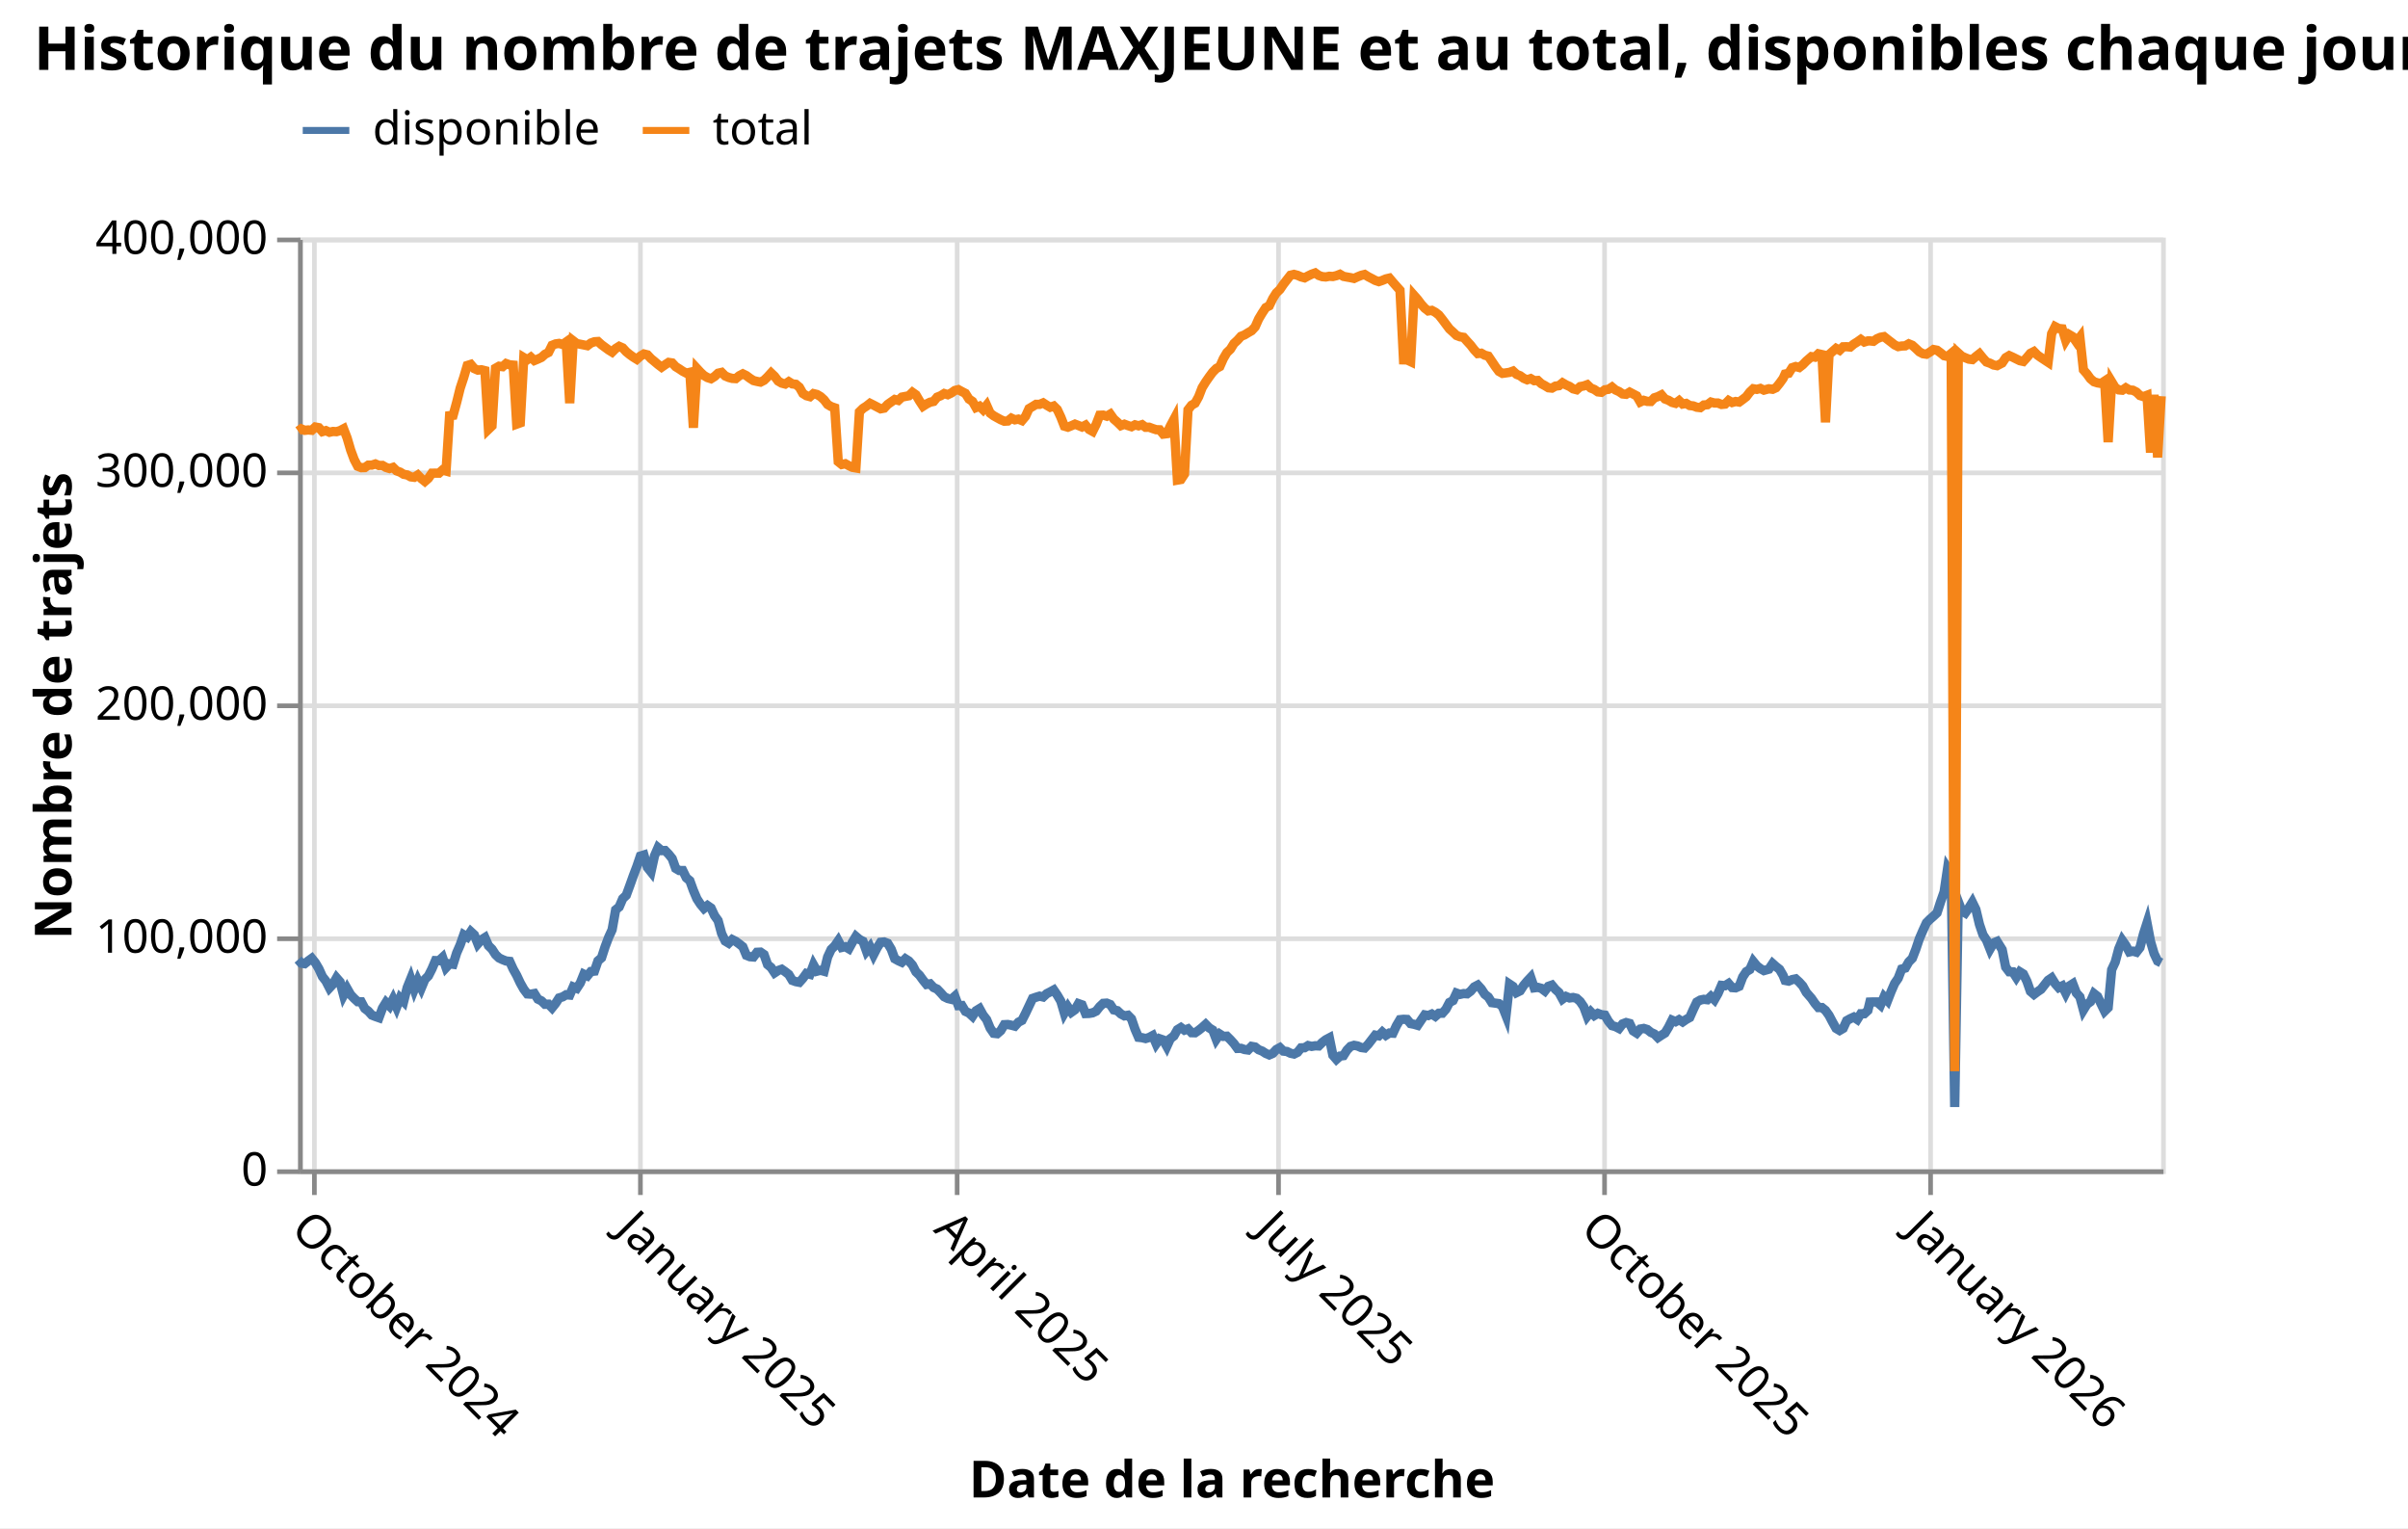
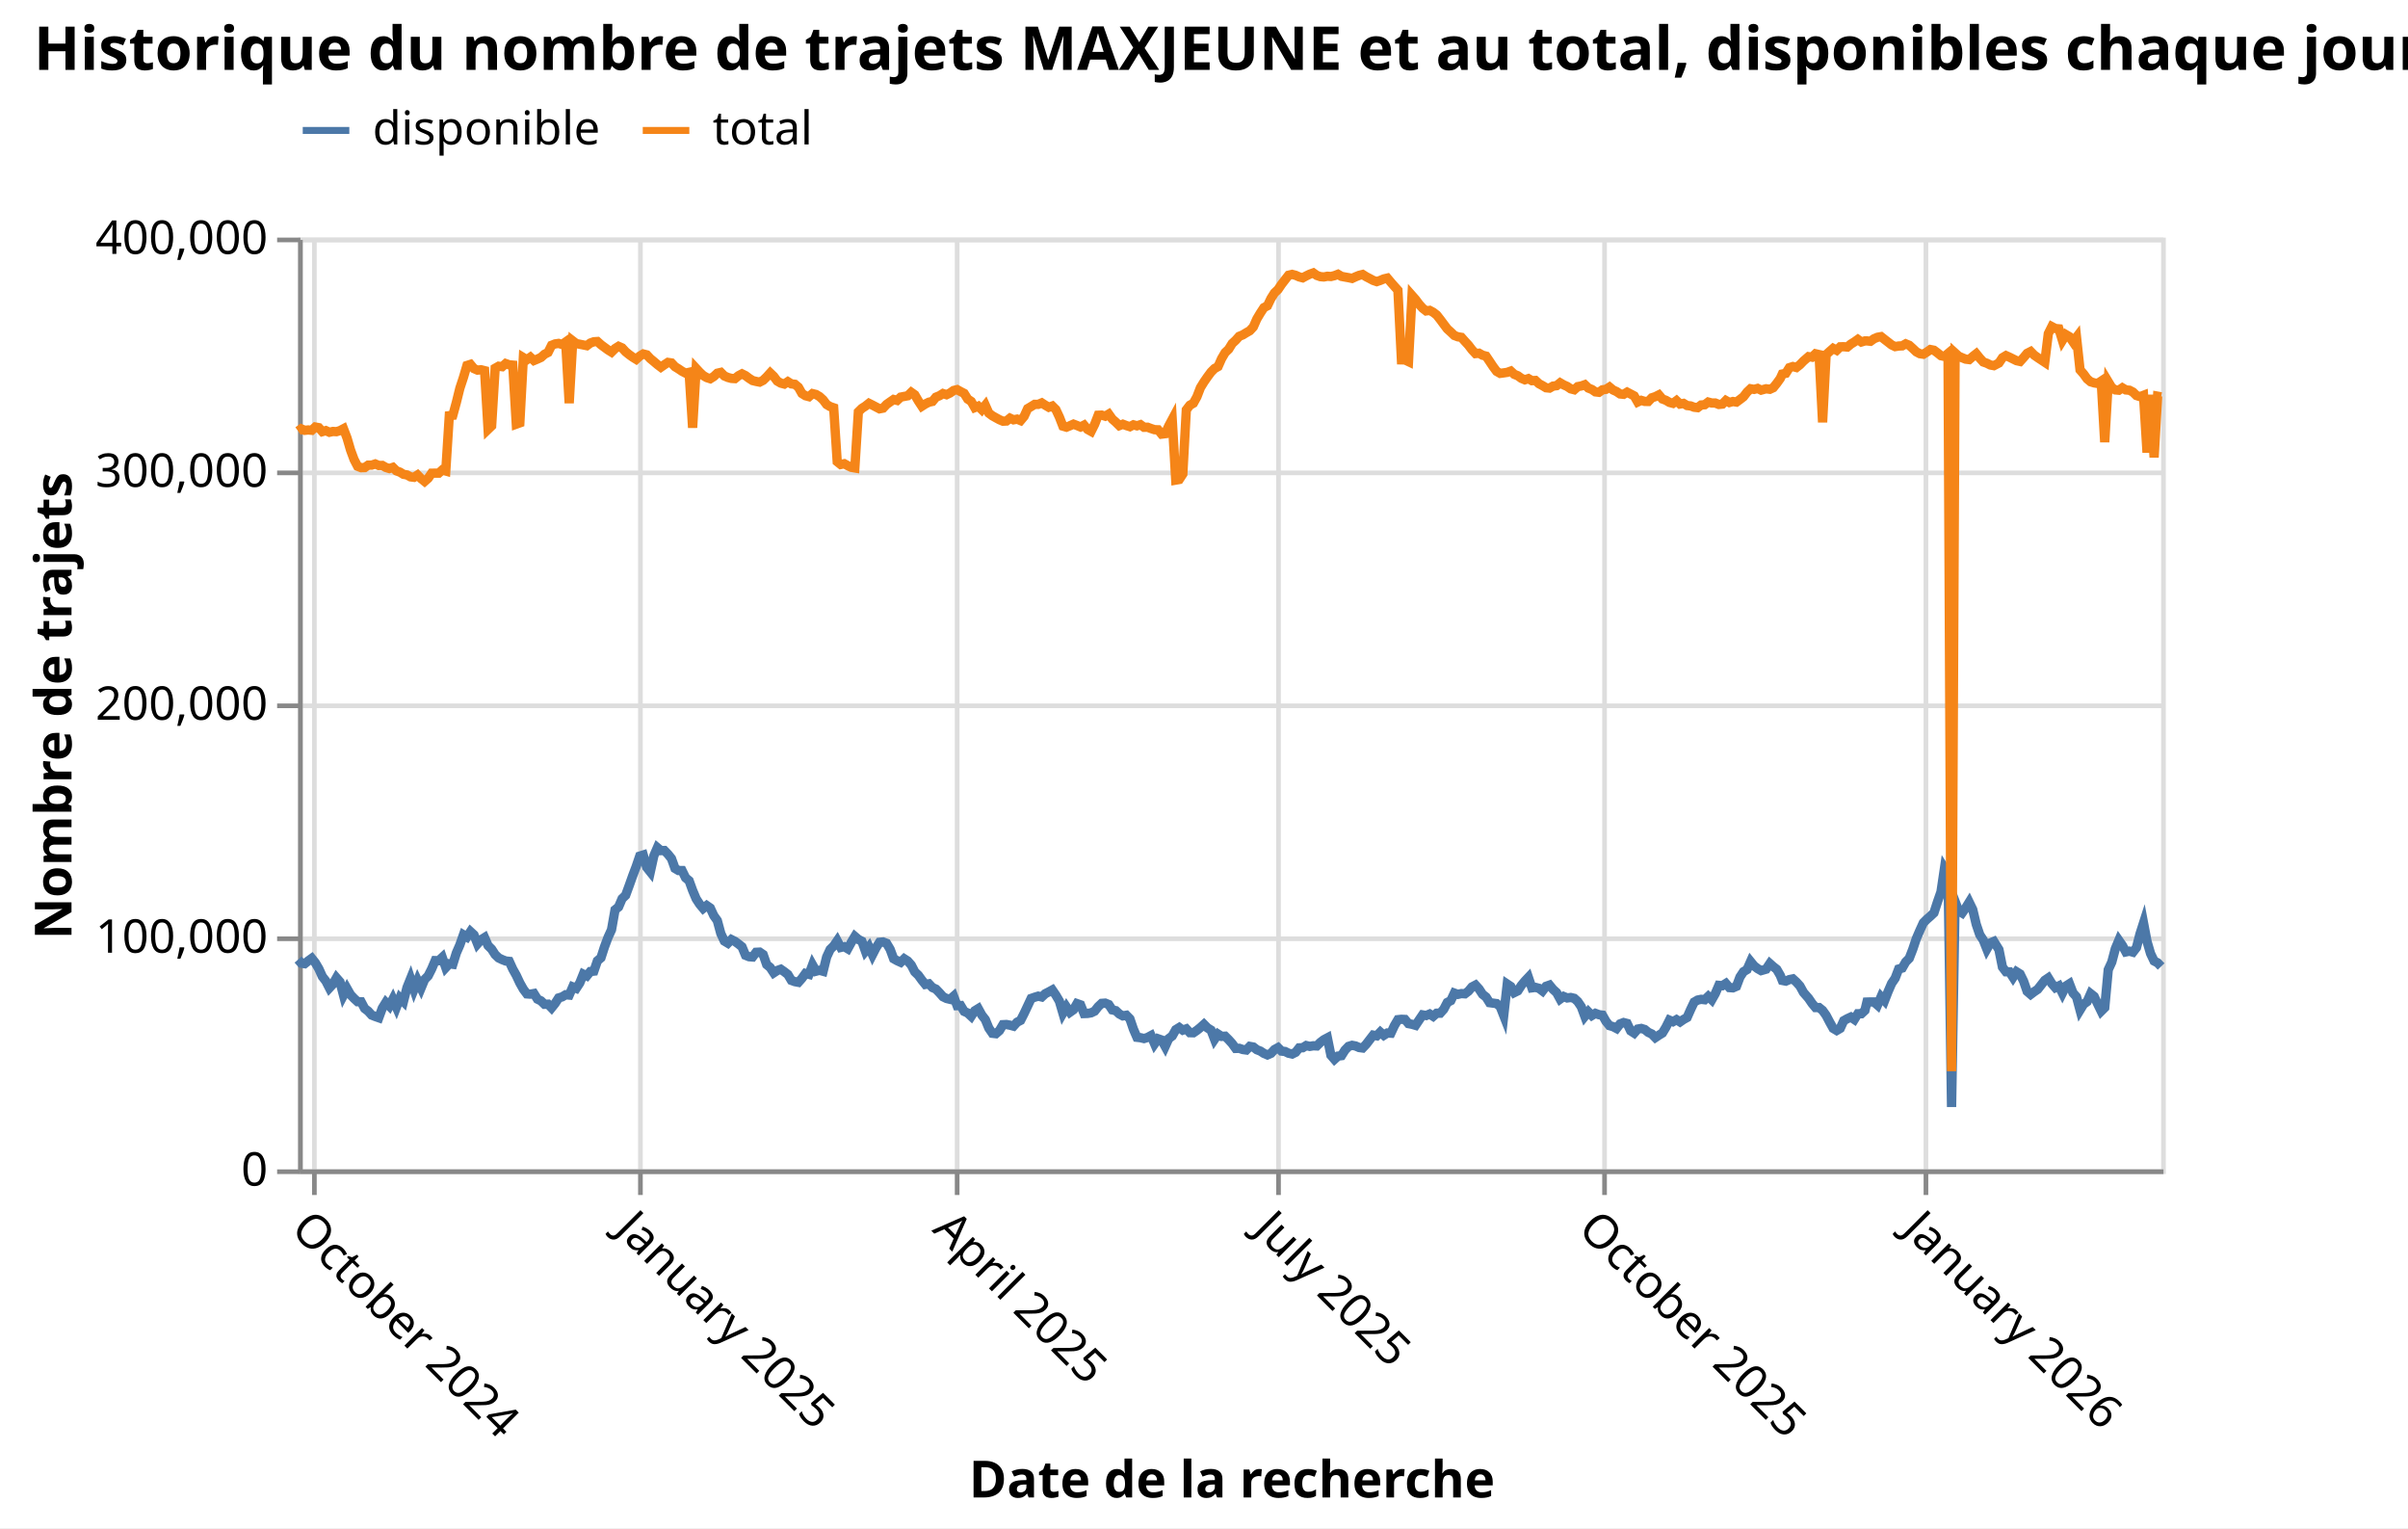
<svg xmlns="http://www.w3.org/2000/svg" version="1.1" class="marks" width="517" height="328" viewBox="0 0 517 328">
  <rect width="517" height="328" fill="white" />
  <g fill="none" stroke-miterlimit="10" transform="translate(64,51)">
    <g class="mark-group role-frame root" role="graphics-object" aria-roledescription="group mark container">
      <g transform="translate(0,0)">
        <path class="background" aria-hidden="true" d="M0.5,0.5h400v200h-400Z" stroke="#ddd" />
        <g>
          <g class="mark-group role-axis" aria-hidden="true">
            <g transform="translate(0.5,200.5)">
              <path class="background" aria-hidden="true" d="M0,0h0v0h0Z" pointer-events="none" />
              <g>
                <g class="mark-rule role-axis-grid" pointer-events="none">
                  <line transform="translate(3,-200)" x2="0" y2="200" stroke="#ddd" stroke-width="1" opacity="1" />
                  <line transform="translate(73,-200)" x2="0" y2="200" stroke="#ddd" stroke-width="1" opacity="1" />
                  <line transform="translate(141,-200)" x2="0" y2="200" stroke="#ddd" stroke-width="1" opacity="1" />
                  <line transform="translate(210,-200)" x2="0" y2="200" stroke="#ddd" stroke-width="1" opacity="1" />
                  <line transform="translate(280,-200)" x2="0" y2="200" stroke="#ddd" stroke-width="1" opacity="1" />
-                   <line transform="translate(350,-200)" x2="0" y2="200" stroke="#ddd" stroke-width="1" opacity="1" />
+                   <line transform="translate(349,-200)" x2="0" y2="200" stroke="#ddd" stroke-width="1" opacity="1" />
                </g>
              </g>
              <path class="foreground" aria-hidden="true" d="" pointer-events="none" display="none" />
            </g>
          </g>
          <g class="mark-group role-axis" aria-hidden="true">
            <g transform="translate(0.5,0.5)">
              <path class="background" aria-hidden="true" d="M0,0h0v0h0Z" pointer-events="none" />
              <g>
                <g class="mark-rule role-axis-grid" pointer-events="none">
                  <line transform="translate(0,200)" x2="400" y2="0" stroke="#ddd" stroke-width="1" opacity="1" />
                  <line transform="translate(0,150)" x2="400" y2="0" stroke="#ddd" stroke-width="1" opacity="1" />
                  <line transform="translate(0,100)" x2="400" y2="0" stroke="#ddd" stroke-width="1" opacity="1" />
                  <line transform="translate(0,50)" x2="400" y2="0" stroke="#ddd" stroke-width="1" opacity="1" />
                  <line transform="translate(0,0)" x2="400" y2="0" stroke="#ddd" stroke-width="1" opacity="1" />
                </g>
              </g>
              <path class="foreground" aria-hidden="true" d="" pointer-events="none" display="none" />
            </g>
          </g>
          <g class="mark-group role-axis" role="graphics-symbol" aria-roledescription="axis" aria-label="X-axis titled 'Date de la recherche' for a time scale with values from September 2024 to March 2026">
            <g transform="translate(0.5,200.5)">
              <path class="background" aria-hidden="true" d="M0,0h0v0h0Z" pointer-events="none" />
              <g>
                <g class="mark-rule role-axis-tick" pointer-events="none">
                  <line transform="translate(3,0)" x2="0" y2="5" stroke="#888" stroke-width="1" opacity="1" />
                  <line transform="translate(73,0)" x2="0" y2="5" stroke="#888" stroke-width="1" opacity="1" />
                  <line transform="translate(141,0)" x2="0" y2="5" stroke="#888" stroke-width="1" opacity="1" />
                  <line transform="translate(210,0)" x2="0" y2="5" stroke="#888" stroke-width="1" opacity="1" />
                  <line transform="translate(280,0)" x2="0" y2="5" stroke="#888" stroke-width="1" opacity="1" />
-                   <line transform="translate(350,0)" x2="0" y2="5" stroke="#888" stroke-width="1" opacity="1" />
+                   <line transform="translate(349,0)" x2="0" y2="5" stroke="#888" stroke-width="1" opacity="1" />
                </g>
                <g class="mark-text role-axis-label" pointer-events="none">
-                   <text text-anchor="start" transform="translate(3.313285,7) rotate(45) translate(0,8)" font-family="sans-serif" font-size="10px" fill="#000" opacity="1">October 2024</text>
-                   <text text-anchor="start" transform="translate(73.10159,7) rotate(45) translate(0,8)" font-family="sans-serif" font-size="10px" fill="#000" opacity="1">January 2025</text>
-                   <text text-anchor="start" transform="translate(141.3728,7) rotate(45) translate(0,8)" font-family="sans-serif" font-size="10px" fill="#000" opacity="1">April 2025</text>
-                   <text text-anchor="start" transform="translate(210.4025,7) rotate(45) translate(0,8)" font-family="sans-serif" font-size="10px" fill="#000" opacity="1">July 2025</text>
-                   <text text-anchor="start" transform="translate(280.1908,7) rotate(45) translate(0,8)" font-family="sans-serif" font-size="10px" fill="#000" opacity="1">October 2025</text>
-                   <text text-anchor="start" transform="translate(349.9791,7) rotate(45) translate(0,8)" font-family="sans-serif" font-size="10px" fill="#000" opacity="1">January 2026</text>
+                   <text text-anchor="start" transform="translate(3.307013,7) rotate(45) translate(0,8)" font-family="sans-serif" font-size="10px" fill="#000" opacity="1">October 2024</text>
+                   <text text-anchor="start" transform="translate(72.96321,7) rotate(45) translate(0,8)" font-family="sans-serif" font-size="10px" fill="#000" opacity="1">January 2025</text>
+                   <text text-anchor="start" transform="translate(141.1051,7) rotate(45) translate(0,8)" font-family="sans-serif" font-size="10px" fill="#000" opacity="1">April 2025</text>
+                   <text text-anchor="start" transform="translate(210.0042,7) rotate(45) translate(0,8)" font-family="sans-serif" font-size="10px" fill="#000" opacity="1">July 2025</text>
+                   <text text-anchor="start" transform="translate(279.6604,7) rotate(45) translate(0,8)" font-family="sans-serif" font-size="10px" fill="#000" opacity="1">October 2025</text>
+                   <text text-anchor="start" transform="translate(349.3166,7) rotate(45) translate(0,8)" font-family="sans-serif" font-size="10px" fill="#000" opacity="1">January 2026</text>
                </g>
                <g class="mark-rule role-axis-domain" pointer-events="none">
                  <line transform="translate(0,0)" x2="400" y2="0" stroke="#888" stroke-width="1" opacity="1" />
                </g>
                <g class="mark-text role-axis-title" pointer-events="none">
                  <text text-anchor="middle" transform="translate(200,69.92215)" font-family="sans-serif" font-size="11px" font-weight="bold" fill="#000" opacity="1">Date de la recherche</text>
                </g>
              </g>
              <path class="foreground" aria-hidden="true" d="" pointer-events="none" display="none" />
            </g>
          </g>
          <g class="mark-group role-axis" role="graphics-symbol" aria-roledescription="axis" aria-label="Y-axis titled 'Nombre de trajets' for a linear scale with values from 0 to 400,000">
            <g transform="translate(0.5,0.5)">
              <path class="background" aria-hidden="true" d="M0,0h0v0h0Z" pointer-events="none" />
              <g>
                <g class="mark-rule role-axis-tick" pointer-events="none">
                  <line transform="translate(0,200)" x2="-5" y2="0" stroke="#888" stroke-width="1" opacity="1" />
                  <line transform="translate(0,150)" x2="-5" y2="0" stroke="#888" stroke-width="1" opacity="1" />
                  <line transform="translate(0,100)" x2="-5" y2="0" stroke="#888" stroke-width="1" opacity="1" />
                  <line transform="translate(0,50)" x2="-5" y2="0" stroke="#888" stroke-width="1" opacity="1" />
                  <line transform="translate(0,0)" x2="-5" y2="0" stroke="#888" stroke-width="1" opacity="1" />
                </g>
                <g class="mark-text role-axis-label" pointer-events="none">
                  <text text-anchor="end" transform="translate(-7,203)" font-family="sans-serif" font-size="10px" fill="#000" opacity="1">0</text>
                  <text text-anchor="end" transform="translate(-7,153)" font-family="sans-serif" font-size="10px" fill="#000" opacity="1">100,000</text>
                  <text text-anchor="end" transform="translate(-7,103)" font-family="sans-serif" font-size="10px" fill="#000" opacity="1">200,000</text>
                  <text text-anchor="end" transform="translate(-7,53)" font-family="sans-serif" font-size="10px" fill="#000" opacity="1">300,000</text>
                  <text text-anchor="end" transform="translate(-7,3)" font-family="sans-serif" font-size="10px" fill="#000" opacity="1">400,000</text>
                </g>
                <g class="mark-rule role-axis-domain" pointer-events="none">
                  <line transform="translate(0,200)" x2="0" y2="-200" stroke="#888" stroke-width="1" opacity="1" />
                </g>
                <g class="mark-text role-axis-title" pointer-events="none">
                  <text text-anchor="middle" transform="translate(-47.14746,100) rotate(-90) translate(0,-2)" font-family="sans-serif" font-size="11px" font-weight="bold" fill="#000" opacity="1">Nombre de trajets</text>
                </g>
              </g>
              <path class="foreground" aria-hidden="true" d="" pointer-events="none" display="none" />
            </g>
          </g>
          <g class="mark-group role-scope pathgroup" role="graphics-object" aria-roledescription="group mark container">
            <g transform="translate(0,0)">
              <path class="background" aria-hidden="true" d="M0,0h400v200h-400Z" />
              <g>
                <g class="mark-line role-mark marks" role="graphics-object" aria-roledescription="line mark container">
-                   <path aria-label="Date de la recherche: September 2024; Nombre de trajets: 90064; variable: disponible" role="graphics-symbol" aria-roledescription="line mark" d="M0,154.968L0.667,155.733L1.425,155.849L2.184,155.249L2.942,154.706L3.701,155.647L4.46,156.936L5.219,158.611L5.977,159.578L6.735,161.051L7.494,160.232L8.252,158.887L9.011,159.757L9.769,162.622L10.528,161.186L11.287,162.517L12.045,163.314L12.804,164.01L13.562,164.032L14.321,165.467L15.08,166.043L15.838,166.883L16.597,167.187L17.355,167.45L18.114,165.395L18.872,164.165L19.631,164.939L20.39,163.463L21.148,165.186L21.907,163.209L22.665,163.971L23.424,160.982L24.188,159.082L24.941,161.376L25.7,159.478L26.458,161.072L27.217,159.24L27.976,158.471L28.734,156.976L29.492,155.186L30.251,155.206L31.011,154.501L31.768,156.687L32.527,155.87L33.285,155.975L34.044,153.544L34.802,151.81L35.562,149.657L36.319,150.119L37.078,148.968L37.837,149.665L38.597,151.587L39.354,150.725L40.113,150.247L40.871,151.977L41.629,152.725L42.388,153.898L43.146,154.616L43.905,154.978L44.664,155.274L45.422,155.354L46.181,157.015L46.939,158.365L47.698,159.98L48.457,161.327L49.215,162.333L49.974,162.388L50.733,162.251L51.491,163.458L52.25,163.83L53.008,164.564L53.767,164.539L54.526,165.319L55.284,164.379L56.042,163.203L56.801,162.973L57.559,162.518L58.318,162.586L59.076,160.835L59.835,161.142L60.594,159.983L61.352,158.101L62.111,158.467L62.869,157.526L63.628,157.444L64.386,155.239L65.145,154.588L65.903,152.251L66.662,150.225L67.421,148.563L68.179,144.291L68.938,143.67L69.696,141.894L70.455,141.173L71.213,139.108L71.972,136.98L72.731,134.989L73.489,132.763L74.248,132.524L75.006,135.188L75.765,136.135L76.523,132.697L77.282,130.95L78.041,131.578L78.799,131.561L79.558,132.339L80.317,133.284L81.075,135.399L81.833,135.847L82.592,135.858L83.351,137.406L84.109,138.04L84.868,140.126L85.626,141.915L86.385,143.074L87.143,143.981L87.902,143.375L88.66,143.9L89.419,145.535L90.178,146.599L90.936,149.389L91.695,150.987L92.453,151.445L93.212,150.679L93.97,151.062L94.729,151.618L95.488,152.229L96.246,154.046L97.005,154.351L97.763,154.412L98.522,153.406L99.281,153.367L100.039,153.888L100.798,156.04L101.556,156.669L102.315,157.81L103.073,157.313L103.832,157.047L104.59,157.575L105.349,158.166L106.108,159.431L106.866,159.706L107.625,159.848L108.383,158.995L109.142,157.945L109.9,158.136L110.659,156.106L111.418,157.462L112.176,157.265L112.935,157.476L113.693,154.421L114.452,152.787L115.21,152.041L115.969,150.938L116.728,152.365L117.486,152.195L118.245,152.643L119.003,151.262L119.762,150.001L120.52,150.645L121.279,151.037L122.038,153.158L122.796,152.225L123.555,153.922L124.313,152.442L125.072,151.259L125.831,151.191L126.589,151.477L127.347,152.743L128.106,154.781L128.865,155.208L129.623,155.551L130.382,154.8L131.14,155.283L131.899,156.148L132.657,157.605L133.416,158.325L134.175,159.373L134.933,160.304L135.692,160.171L136.45,160.969L137.209,161.308L137.967,162.091L138.726,162.944L139.485,163.317L140.243,163.501L141.002,162.836L141.76,164.858L142.519,164.829L143.277,166.086L144.036,166.43L144.795,167.135L145.553,165.96L146.312,165.495L147.07,166.877L147.829,167.849L148.587,169.688L149.346,170.789L150.105,170.875L150.863,170.221L151.622,168.943L152.38,168.904L153.139,169.053L153.897,169.255L154.656,168.412L155.415,168.02L156.173,166.532L156.932,164.924L157.69,163.313L158.449,163.048L159.207,162.82L159.966,162.997L160.724,162.291L161.483,161.905L162.242,161.49L163,162.601L163.759,163.887L164.517,166.459L165.276,165.131L166.034,166.265L166.793,165.732L167.552,164.419L168.31,164.685L169.069,166.554L169.827,166.527L170.586,166.396L171.344,166.035L172.103,165.078L172.862,164.366L173.62,164.313L174.379,164.62L175.137,165.77L175.896,165.935L176.654,166.64L177.413,167.049L178.172,166.921L178.93,167.69L179.689,169.905L180.447,171.652L181.206,171.735L181.964,171.918L182.723,171.688L183.481,171.282L184.24,173.049L184.999,171.97L185.757,172.23L186.516,173.612L187.274,171.945L188.033,171.366L188.792,170.02L189.55,169.554L190.309,170.116L191.067,169.844L191.826,170.659L192.585,170.679L193.343,170.16L194.102,169.553L194.86,168.868L195.619,169.634L196.377,170.104L197.136,172.084L197.895,170.968L198.653,171.455L199.412,171.414L200.17,172.162L200.929,173L201.687,174.038L202.446,174.015L203.204,174.271L203.963,174.377L204.721,173.602L205.48,173.737L206.239,174.319L206.997,174.612L207.756,175.106L208.514,175.429L209.273,175.097L210.032,174.282L210.79,173.871L211.549,174.614L212.307,174.699L213.066,175.073L213.824,175.245L214.583,174.872L215.342,173.92L216.1,173.889L216.859,173.422L217.617,173.601L218.376,173.471L219.134,173.506L219.893,172.75L220.651,172.175L221.41,171.774L222.169,175.505L222.927,176.378L223.686,175.686L224.444,175.588L225.203,174.388L225.961,173.605L226.72,173.373L227.478,173.515L228.237,173.844L228.996,173.947L229.754,173.151L230.513,172.167L231.271,171.187L232.03,171.332L232.789,170.541L233.547,171.215L234.306,170.732L235.064,170.771L235.823,169.151L236.581,167.868L237.34,167.786L238.099,167.82L238.857,168.715L239.616,168.859L240.374,169.08L241.133,167.953L241.891,166.84L242.65,166.977L243.41,166.657L244.167,167.146L244.926,166.484L245.684,166.475L246.443,165.623L247.201,164.178L247.96,163.778L248.718,162.162L249.477,162.437L250.236,162.265L250.994,162.317L251.753,161.742L252.511,160.848L253.278,160.444L254.028,161.271L254.787,162.424L255.546,163.016L256.304,164.217L257.063,164.319L257.821,164.418L258.58,165.054L259.338,166.983L260.097,160.232L260.856,160.738L261.614,162.052L262.373,161.678L263.131,160.509L263.89,159.6L264.648,158.795L265.407,161.033L266.166,160.935L266.924,161.135L267.683,161.704L268.441,160.708L269.2,160.444L269.959,161.365L270.717,162.053L271.476,163.443L272.234,162.892L272.993,163.207L273.751,163.107L274.51,163.285L275.268,163.972L276.027,165.093L276.785,167.142L277.544,166.188L278.303,166.971L279.061,166.514L279.82,166.797L280.578,166.898L281.337,168.219L282.096,169.148L282.854,169.359L283.613,169.754L284.371,168.774L285.13,168.487L285.889,168.685L286.647,170.267L287.406,170.754L288.164,169.882L288.923,169.748L289.681,169.979L290.44,170.59L291.198,170.941L291.957,171.71L292.715,171.203L293.474,170.738L294.233,169.486L294.991,167.974L295.75,168.298L296.508,167.867L297.267,168.346L298.026,167.821L298.784,167.402L299.543,165.689L300.302,164.094L301.06,163.656L301.818,163.5L302.577,163.587L303.335,162.873L304.094,163.597L304.853,162.261L305.611,160.504L306.37,160.572L307.128,160.1L307.887,160.98L308.645,161.035L309.404,160.705L310.162,158.704L310.921,157.564L311.68,157.112L312.438,155.393L313.197,156.323L313.956,156.904L314.714,157.334L315.778,157.028L316.584,155.821L317.316,156.472L318.073,157.061L318.831,158.366L319.265,159.443L320.024,159.592L320.783,159.266L321.541,159.113L322.3,159.8L323.058,160.641L323.817,162.019L324.919,163.283L325.659,164.362L326.417,165.269L327.176,165.269L327.934,165.882L328.694,166.94L329.451,168.382L330.21,169.732L330.968,170.182L331.727,169.737L332.486,168.081L333.246,167.658L334.007,167.31L334.762,167.822L335.521,166.598L336.279,166.586L337.037,165.885L337.471,164.085L338.23,164.059L338.988,164.067L339.747,164.733L340.505,162.967L341.264,163.781L342.022,161.834L342.781,160.089L343.54,158.98L344.298,156.998L345.057,156.787L345.815,155.466L346.574,154.703L347.332,152.749L348.091,150.484L348.849,148.73L349.608,147.071L350.367,146.313L351.125,145.653L351.884,144.94L352.642,142.597L353.401,140.436L354.159,135.323L354.918,136.51L355.677,186.612L356.435,142.499L357.194,144.484L357.952,144.958L358.711,143.886L359.469,142.659L360.228,144.224L360.987,147.405L361.745,149.643L362.504,150.798L363.262,152.713L364.021,151.395L364.779,151.076L365.865,152.824L366.623,156.59L367.381,157.584L368.139,157.599L368.898,158.775L369.657,157.593L370.416,158.066L371.175,159.612L371.936,161.791L372.692,162.439L373.45,161.866L374.209,161.353L375.727,159.422L376.485,158.908L377.244,160.134L378.002,160.994L378.761,160.624L379.52,162.154L380.279,160.64L381.038,160.16L381.795,162.131L382.554,162.968L383.313,165.794L384.072,164.55L384.829,164.01L385.588,162.283L386.349,162.883L387.105,164.48L387.864,166.041L388.622,165.287L389.38,157.145L390.139,155.509L390.899,152.648L391.657,150.842L392.415,151.924L393.174,153.325L393.931,153.163L394.69,153.38L395.449,152.399L396.21,149.456L396.966,147.11L397.725,151.1L398.484,153.679L399.242,155.268L400,155.663" stroke="#4c78a8" stroke-width="2" />
+                   <path aria-label="Date de la recherche: September 2024; Nombre de trajets: 90064; variable: disponible" role="graphics-symbol" aria-roledescription="line mark" d="M0,154.968L0.665,155.733L1.423,155.849L2.18,155.249L2.937,154.706L3.694,155.647L4.452,156.936L5.209,158.611L5.965,159.578L6.722,161.051L7.48,160.232L8.237,158.887L8.994,159.757L9.751,162.622L10.508,161.186L11.265,162.517L12.022,163.314L12.78,164.01L13.537,164.032L14.294,165.467L15.051,166.043L15.808,166.883L16.565,167.187L17.322,167.45L18.079,165.395L18.837,164.165L19.594,164.939L20.351,163.463L21.108,165.186L21.865,163.209L22.622,163.971L23.379,160.982L24.142,159.082L24.894,161.376L25.651,159.478L26.408,161.072L27.165,159.24L27.923,158.471L28.679,156.976L29.436,155.186L30.193,155.206L30.952,154.501L31.708,156.687L32.465,155.87L33.222,155.975L33.979,153.544L34.736,151.81L35.495,149.657L36.251,150.119L37.008,148.968L37.765,149.665L38.524,151.587L39.279,150.725L40.037,150.247L40.793,151.977L41.551,152.725L42.308,153.898L43.065,154.616L43.822,154.978L44.579,155.274L45.336,155.354L46.093,157.015L46.85,158.365L47.608,159.98L48.365,161.327L49.122,162.333L49.879,162.388L50.637,162.251L51.393,163.458L52.151,163.83L52.908,164.564L53.665,164.539L54.423,165.319L55.179,164.379L55.936,163.203L56.693,162.973L57.45,162.518L58.207,162.586L58.964,160.835L59.722,161.142L60.479,159.983L61.236,158.101L61.993,158.467L62.75,157.526L63.507,157.444L64.264,155.239L65.022,154.588L65.779,152.251L66.536,150.225L67.293,148.563L68.05,144.291L68.807,143.67L69.564,141.894L70.322,141.173L71.079,139.108L71.836,136.98L72.593,134.989L73.35,132.763L74.107,132.524L74.864,135.188L75.621,136.135L76.379,132.697L77.136,130.95L77.893,131.578L78.65,131.561L79.407,132.339L80.165,133.284L80.922,135.399L81.679,135.847L82.436,135.858L83.193,137.406L83.95,138.04L84.707,140.126L85.464,141.915L86.221,143.074L86.978,143.981L87.736,143.375L88.493,143.9L89.25,145.535L90.007,146.599L90.764,149.389L91.521,150.987L92.278,151.445L93.035,150.679L93.793,151.062L94.55,151.618L95.307,152.229L96.064,154.046L96.821,154.351L97.578,154.412L98.336,153.406L99.093,153.367L99.85,153.888L100.607,156.04L101.364,156.669L102.121,157.81L102.878,157.313L103.635,157.047L104.392,157.575L105.15,158.166L105.907,159.431L106.664,159.706L107.421,159.848L108.178,158.995L108.935,157.945L109.692,158.136L110.45,156.106L111.207,157.462L111.964,157.265L112.721,157.476L113.478,154.421L114.235,152.787L114.992,152.041L115.749,150.938L116.507,152.365L117.264,152.195L118.021,152.643L118.778,151.262L119.535,150.001L120.292,150.645L121.049,151.037L121.807,153.158L122.564,152.225L123.321,153.922L124.078,152.442L124.835,151.259L125.592,151.191L126.349,151.477L127.106,152.743L127.864,154.781L128.621,155.208L129.378,155.551L130.135,154.8L130.892,155.283L131.649,156.148L132.406,157.605L133.164,158.325L133.921,159.373L134.678,160.304L135.435,160.171L136.192,160.969L136.949,161.308L137.706,162.091L138.463,162.944L139.221,163.317L139.978,163.501L140.735,162.836L141.492,164.858L142.249,164.829L143.006,166.086L143.763,166.43L144.52,167.135L145.278,165.96L146.035,165.495L146.792,166.877L147.549,167.849L148.306,169.688L149.063,170.789L149.82,170.875L150.577,170.221L151.335,168.943L152.092,168.904L152.849,169.053L153.606,169.255L154.363,168.412L155.12,168.02L155.878,166.532L156.635,164.924L157.392,163.313L158.149,163.048L158.906,162.82L159.663,162.997L160.42,162.291L161.177,161.905L161.935,161.49L162.692,162.601L163.449,163.887L164.206,166.459L164.963,165.131L165.72,166.265L166.477,165.732L167.234,164.419L167.992,164.685L168.749,166.554L169.506,166.527L170.263,166.396L171.02,166.035L171.777,165.078L172.534,164.366L173.291,164.313L174.049,164.62L174.806,165.77L175.563,165.935L176.32,166.64L177.077,167.049L177.834,166.921L178.591,167.69L179.349,169.905L180.106,171.652L180.863,171.735L181.62,171.918L182.377,171.688L183.134,171.282L183.891,173.049L184.648,171.97L185.406,172.23L186.163,173.612L186.92,171.945L187.677,171.366L188.434,170.02L189.191,169.554L189.948,170.116L190.706,169.844L191.463,170.659L192.22,170.679L192.977,170.16L193.734,169.553L194.491,168.868L195.248,169.634L196.006,170.104L196.763,172.084L197.52,170.968L198.277,171.455L199.034,171.414L199.791,172.162L200.548,173L201.305,174.038L202.062,174.015L202.82,174.271L203.577,174.377L204.334,173.602L205.091,173.737L205.848,174.319L206.605,174.612L207.362,175.106L208.12,175.429L208.877,175.097L209.634,174.282L210.391,173.871L211.148,174.614L211.905,174.699L212.663,175.073L213.42,175.245L214.177,174.872L214.934,173.92L215.691,173.889L216.448,173.422L217.205,173.601L217.963,173.471L218.72,173.506L219.477,172.75L220.234,172.175L220.991,171.774L221.748,175.505L222.505,176.378L223.262,175.686L224.019,175.588L224.776,174.388L225.534,173.605L226.291,173.373L227.048,173.515L227.805,173.844L228.563,173.947L229.319,173.151L230.077,172.167L230.834,171.187L231.591,171.332L232.348,170.541L233.105,171.215L233.862,170.732L234.619,170.771L235.376,169.151L236.134,167.868L236.891,167.786L237.648,167.82L238.405,168.715L239.162,168.859L239.919,169.08L240.676,167.953L241.433,166.84L242.191,166.977L242.949,166.657L243.705,167.146L244.462,166.484L245.219,166.475L245.976,165.623L246.733,164.178L247.491,163.778L248.248,162.162L249.005,162.437L249.762,162.265L250.519,162.317L251.276,161.742L252.033,160.848L252.798,160.444L253.548,161.271L254.305,162.424L255.062,163.016L255.819,164.217L256.576,164.319L257.333,164.418L258.09,165.054L258.848,166.983L259.605,160.232L260.362,160.738L261.119,162.052L261.876,161.678L262.633,160.509L263.39,159.6L264.147,158.795L264.905,161.033L265.662,160.935L266.419,161.135L267.176,161.704L267.933,160.708L268.69,160.444L269.448,161.365L270.205,162.053L270.962,163.443L271.719,162.892L272.476,163.207L273.233,163.107L273.99,163.285L274.747,163.972L275.504,165.093L276.262,167.142L277.019,166.188L277.776,166.971L278.533,166.514L279.29,166.797L280.047,166.898L280.804,168.219L281.562,169.148L282.319,169.359L283.076,169.754L283.833,168.774L284.59,168.487L285.347,168.685L286.104,170.267L286.862,170.754L287.619,169.882L288.376,169.748L289.133,169.979L289.89,170.59L290.647,170.941L291.404,171.71L292.161,171.203L292.918,170.738L293.676,169.486L294.433,167.974L295.19,168.298L295.947,167.867L296.704,168.346L297.461,167.821L298.218,167.402L298.976,165.689L299.734,164.094L300.49,163.656L301.247,163.5L302.004,163.587L302.761,162.873L303.518,163.597L304.276,162.261L305.033,160.504L305.79,160.572L306.547,160.1L307.304,160.98L308.061,161.035L308.819,160.705L309.575,158.704L310.332,157.564L311.09,157.112L311.847,155.393L312.604,156.323L313.362,156.904L314.118,157.334L315.18,157.028L315.984,155.821L316.716,156.472L317.471,157.061L318.227,158.366L318.661,159.443L319.418,159.592L320.175,159.266L320.932,159.113L321.69,159.8L322.447,160.641L323.204,162.019L324.304,163.283L325.042,164.362L325.799,165.269L326.557,165.269L327.313,165.882L328.071,166.94L328.828,168.382L329.585,169.732L330.342,170.182L331.099,169.737L331.857,168.081L332.615,167.658L333.374,167.31L334.129,167.822L334.886,166.598L335.642,166.586L336.399,165.885L336.832,164.085L337.589,164.059L338.346,164.067L339.104,164.733L339.861,162.967L340.618,163.781L341.375,161.834L342.132,160.089L342.889,158.98L343.646,156.998L344.403,156.787L345.161,155.466L345.918,154.703L346.675,152.749L347.432,150.484L348.189,148.73L348.946,147.071L349.703,146.313L350.461,145.653L351.218,144.94L351.975,142.597L352.732,140.436L353.489,135.323L354.246,136.51L355.003,186.612L355.76,142.499L356.518,144.484L357.275,144.958L358.032,143.886L358.789,142.659L359.546,144.224L360.303,147.405L361.06,149.643L361.818,150.798L362.575,152.713L363.332,151.395L364.089,151.076L365.172,152.824L365.929,156.59L366.685,157.584L367.443,157.599L368.2,158.775L368.958,157.593L369.715,158.066L370.472,159.612L371.231,161.791L371.987,162.439L372.743,161.866L373.501,161.353L375.015,159.422L375.773,158.908L376.53,160.134L377.287,160.994L378.044,160.624L378.802,162.154L379.559,160.64L380.316,160.16L381.073,162.131L381.83,162.968L382.588,165.794L383.345,164.55L384.1,164.01L384.858,162.283L385.618,162.883L386.372,164.48L387.129,166.041L387.886,165.287L388.643,157.145L389.4,155.509L390.159,152.648L390.915,150.842L391.672,151.924L392.429,153.325L393.186,153.163L393.943,153.38L394.7,152.399L395.46,149.456L396.215,147.11L396.972,151.1L397.729,153.679L398.486,155.268L399.243,155.663L400,156.453" stroke="#4c78a8" stroke-width="2" />
                </g>
              </g>
              <path class="foreground" aria-hidden="true" d="" display="none" />
            </g>
            <g transform="translate(0,0)">
              <path class="background" aria-hidden="true" d="M0,0h400v200h-400Z" />
              <g>
                <g class="mark-line role-mark marks" role="graphics-object" aria-roledescription="line mark container">
-                   <path aria-label="Date de la recherche: September 2024; Nombre de trajets: 316947; variable: total" role="graphics-symbol" aria-roledescription="line mark" d="M0,41.527L0.667,41.049L1.425,41.365L2.184,41.288L2.942,41.358L3.701,40.661L4.46,40.8L5.219,41.647L5.977,41.43L6.735,41.781L7.494,41.611L8.252,41.656L9.011,41.43L9.769,41.03L10.528,43.01L11.287,45.596L12.045,47.643L12.804,49.087L13.562,49.384L14.321,49.365L15.08,48.839L15.838,48.832L16.597,48.585L17.355,48.91L18.114,48.899L18.872,49.331L19.631,49.564L20.39,49.321L21.148,50.066L21.907,50.34L22.665,50.805L23.424,50.942L24.188,51.354L24.941,51.45L25.7,50.957L26.458,51.726L27.217,52.334L27.976,51.669L28.734,50.57L29.492,50.564L30.251,50.562L31.011,49.876L31.768,50.093L32.527,38.228L33.285,38.143L34.044,35.371L34.802,32.326L35.562,30.021L36.319,27.456L37.078,27.215L37.837,28.117L38.597,28.444L39.354,28.367L40.113,28.557L40.871,41.151L41.629,40.42L42.388,28.041L43.146,27.611L43.905,27.705L44.664,27.039L45.422,27.306L46.181,27.371L46.939,40.039L47.698,39.766L48.457,25.754L49.215,26.212L49.974,25.675L50.733,26.382L51.491,26.069L52.25,25.719L53.008,25.039L53.767,24.65L54.526,23.12L55.284,22.817L56.042,22.71L56.801,22.94L57.559,22.407L58.318,35.535L59.076,22.16L59.835,22.744L60.594,22.89L61.352,23.04L62.111,23.195L62.869,22.626L63.628,22.355L64.386,22.304L65.145,22.991L65.903,23.55L66.662,24.107L67.421,24.576L68.179,23.818L68.938,23.341L69.696,23.676L70.455,24.5L71.213,25.115L71.972,25.657L72.731,26.126L73.489,25.436L74.248,24.98L75.006,25.17L75.765,25.974L76.523,26.597L77.282,27.242L78.041,27.815L78.799,27.286L79.558,26.791L80.317,26.904L81.075,27.712L81.833,28.178L82.592,28.689L83.351,29.084L84.109,28.919L84.868,40.807L85.626,28.083L86.385,28.901L87.143,29.61L87.902,30.048L88.66,30.29L89.419,29.815L90.178,29.11L90.936,28.935L91.695,29.696L92.453,30.018L93.212,30.221L93.97,30.265L94.729,29.649L95.488,29.249L96.246,29.627L97.005,30.194L97.763,30.682L98.522,30.869L99.281,31.018L100.039,30.63L100.798,29.898L101.556,29.063L102.315,29.787L103.073,30.791L103.832,31.233L104.59,31.43L105.349,30.925L106.108,31.398L106.866,31.486L107.625,32.116L108.383,33.46L109.142,33.938L109.9,34.14L110.659,33.49L111.418,33.675L112.176,34.13L112.935,34.822L113.693,35.822L114.452,36.272L115.21,36.531L115.969,48.092L116.728,48.7L117.486,48.537L118.245,48.953L119.003,49.309L119.762,49.441L120.52,37.403L121.279,36.658L122.038,36.172L122.796,35.573L123.555,35.953L124.313,36.352L125.072,36.749L125.831,36.606L126.589,35.803L127.347,35.27L128.106,34.746L128.865,34.945L129.623,34.238L130.382,34.09L131.14,33.953L131.899,33.214L132.657,33.749L133.416,35.042L134.175,36.193L134.933,35.709L135.692,35.329L136.45,35.163L137.209,34.246L137.967,33.944L138.726,33.472L139.485,33.717L140.243,33.352L141.002,32.816L141.76,32.633L142.519,33.048L143.277,33.438L144.036,34.651L144.795,35.16L145.553,36.488L146.312,36.186L147.07,36.929L147.829,35.987L148.587,37.685L149.346,38.249L150.105,38.674L150.863,39.089L151.622,39.408L152.38,39.365L153.139,38.758L153.897,39.11L154.656,38.964L155.415,39.274L156.173,38.372L156.932,36.711L157.69,36.258L158.449,35.788L159.207,35.793L159.966,35.479L160.724,35.973L161.483,36.414L162.242,36.152L163,36.902L163.759,38.521L164.517,40.467L165.276,40.691L166.034,40.384L166.793,40.043L167.552,40.336L168.31,40.649L169.069,40.256L169.827,41.172L170.586,41.592L171.344,40.08L172.103,38.132L172.862,38.1L173.62,38.331L174.379,37.88L175.137,38.948L175.896,39.611L176.654,40.357L177.413,40.06L178.172,40.349L178.93,40.586L179.689,40.189L180.447,40.399L181.206,40.158L181.964,40.715L182.723,40.699L183.481,40.983L184.24,41.231L184.999,41.256L185.757,42.185L186.516,42.09L187.274,40.438L188.033,39.02L188.792,52.049L189.55,51.912L190.309,50.752L191.067,36.969L191.826,35.983L192.585,35.548L193.343,34.173L194.102,32.211L194.86,30.981L195.619,29.89L196.377,28.866L197.136,28.1L197.895,27.683L198.653,25.971L199.412,24.683L200.17,23.962L200.929,22.735L201.687,22.033L202.446,21.19L203.204,20.884L203.963,20.419L204.721,19.985L205.48,19.168L206.239,17.456L206.997,16.19L207.756,15.035L208.514,14.634L209.273,13.064L210.032,11.864L210.79,11.148L211.549,10.03L212.307,9.048L213.066,8.079L213.824,7.898L214.583,8.097L215.342,8.432L216.1,8.631L216.859,8.218L217.617,7.851L218.376,7.582L219.134,8.117L219.893,8.381L220.651,8.445L221.41,8.299L222.169,8.35L222.927,8.168L223.686,7.874L224.444,8.324L225.203,8.467L225.961,8.599L226.72,8.763L227.478,8.411L228.237,8.105L228.996,7.916L229.754,8.394L230.513,8.785L231.271,9.192L232.03,9.444L232.789,9.189L233.547,8.868L234.306,8.691L235.064,9.589L235.823,10.45L236.581,11.298L237.34,26.241L238.099,26.255L238.857,26.615L239.616,12.424L240.374,13.281L241.133,14.295L241.891,15.142L242.65,15.736L243.41,15.622L244.167,16.027L244.926,16.613L245.684,17.571L246.443,18.592L247.201,19.595L247.96,20.28L248.718,21.004L249.477,21.29L250.236,21.409L250.994,22.259L251.753,23.083L252.511,24.075L253.278,24.892L254.028,24.815L254.787,25.244L255.546,25.441L256.304,26.561L257.063,27.699L257.821,28.712L258.58,29.141L259.338,29.038L260.097,28.923L260.856,28.652L261.614,29.351L262.373,29.653L263.131,30.2L263.89,30.52L264.648,30.271L265.407,30.71L266.166,30.667L266.924,31.361L267.683,31.769L268.441,32.228L269.2,32.306L269.959,31.876L270.717,31.782L271.476,31.17L272.234,31.611L272.993,31.946L273.751,32.459L274.51,32.654L275.268,31.981L276.027,31.844L276.785,31.574L277.544,32.295L278.303,32.595L279.061,33.111L279.82,33.202L280.578,32.672L281.337,32.566L282.096,32.081L282.854,32.709L283.613,33.048L284.371,33.56L285.13,33.638L285.889,33.176L286.647,33.573L287.406,33.975L288.164,35.29L288.923,34.936L289.681,35.158L290.44,35.173L291.198,34.383L291.957,34.136L292.715,33.757L293.474,34.643L294.233,34.921L294.991,35.372L295.75,35.572L296.508,35.004L297.267,35.725L298.026,35.591L298.784,36.046L299.543,36.129L300.302,36.411L301.06,36.495L301.818,35.929L302.577,35.871L303.335,35.301L304.094,35.509L304.853,35.509L305.611,35.814L306.37,35.738L307.128,34.966L307.887,35.394L308.645,35.18L309.404,35.303L310.162,34.746L310.921,34.16L311.68,33.165L312.438,32.445L313.197,32.579L313.956,32.374L314.714,32.739L315.778,32.449L316.584,32.556L317.316,32.219L318.073,31.284L318.831,30.231L319.265,29.282L320.024,29.126L320.783,27.921L321.541,27.676L322.3,27.879L323.058,27.284L323.817,26.502L324.919,25.553L325.659,25.661L326.417,24.935L327.176,25.109L327.934,39.657L328.694,25.119L329.451,24.443L330.21,23.78L330.968,24.181L331.727,23.443L332.486,23.422L333.246,23.494L334.007,22.861L334.762,22.395L335.521,21.859L336.279,22.405L337.037,22.175L337.471,22.17L338.23,22.253L338.988,21.71L339.747,21.394L340.505,21.258L341.264,21.857L342.022,22.439L342.781,23.033L343.54,23.395L344.298,23.27L345.057,23.237L345.815,22.803L346.574,23.117L347.332,23.798L348.091,24.517L348.849,24.92L349.608,25.031L350.367,24.564L351.125,24.028L351.884,24.176L352.642,24.738L353.401,25.347L354.159,25.513L354.918,24.879L355.677,178.925L356.435,24.768L357.194,25.453L357.952,25.789L358.711,26.089L359.469,26.18L360.228,25.529L360.987,24.935L361.745,25.871L362.504,26.7L363.262,26.965L364.021,27.343L364.779,27.483L365.865,26.915L366.623,25.784L367.381,25.331L368.139,25.67L368.898,26.047L369.657,26.418L370.416,26.584L371.175,25.747L371.936,24.838L372.692,24.454L373.45,25.225L374.209,25.757L375.727,26.757L376.485,20.622L377.244,19.107L378.002,19.508L378.761,19.581L379.52,22.066L380.279,20.829L381.038,21.273L381.795,22.379L382.554,21.385L383.313,28.397L384.072,29.265L384.829,30.309L385.588,30.947L386.349,31.184L387.105,31.307L387.864,30.804L388.622,43.911L389.38,30.944L390.139,32.2L390.899,32.687L391.657,32.757L392.415,32.246L393.174,32.696L393.931,32.761L394.69,33.153L395.449,33.895L396.21,34.136L396.966,33.849L397.725,46.143L398.484,33.753L399.242,47.188L400,34.039" stroke="#f58518" stroke-width="2" />
+                   <path aria-label="Date de la recherche: September 2024; Nombre de trajets: 316947; variable: total" role="graphics-symbol" aria-roledescription="line mark" d="M0,41.527L0.665,41.049L1.423,41.365L2.18,41.288L2.937,41.358L3.694,40.661L4.452,40.8L5.209,41.647L5.965,41.43L6.722,41.781L7.48,41.611L8.237,41.656L8.994,41.43L9.751,41.03L10.508,43.01L11.265,45.596L12.022,47.643L12.78,49.087L13.537,49.384L14.294,49.365L15.051,48.839L15.808,48.832L16.565,48.585L17.322,48.91L18.079,48.899L18.837,49.331L19.594,49.564L20.351,49.321L21.108,50.066L21.865,50.34L22.622,50.805L23.379,50.942L24.142,51.354L24.894,51.45L25.651,50.957L26.408,51.726L27.165,52.334L27.923,51.669L28.679,50.57L29.436,50.564L30.193,50.562L30.952,49.876L31.708,50.093L32.465,38.228L33.222,38.143L33.979,35.371L34.736,32.326L35.495,30.021L36.251,27.456L37.008,27.215L37.765,28.117L38.524,28.444L39.279,28.367L40.037,28.557L40.793,41.151L41.551,40.42L42.308,28.041L43.065,27.611L43.822,27.705L44.579,27.039L45.336,27.306L46.093,27.371L46.85,40.039L47.608,39.766L48.365,25.754L49.122,26.212L49.879,25.675L50.637,26.382L51.393,26.069L52.151,25.719L52.908,25.039L53.665,24.65L54.423,23.12L55.179,22.817L55.936,22.71L56.693,22.94L57.45,22.407L58.207,35.535L58.964,22.16L59.722,22.744L60.479,22.89L61.236,23.04L61.993,23.195L62.75,22.626L63.507,22.355L64.264,22.304L65.022,22.991L65.779,23.55L66.536,24.107L67.293,24.576L68.05,23.818L68.807,23.341L69.564,23.676L70.322,24.5L71.079,25.115L71.836,25.657L72.593,26.126L73.35,25.436L74.107,24.98L74.864,25.17L75.621,25.974L76.379,26.597L77.136,27.242L77.893,27.815L78.65,27.286L79.407,26.791L80.165,26.904L80.922,27.712L81.679,28.178L82.436,28.689L83.193,29.084L83.95,28.919L84.707,40.807L85.464,28.083L86.221,28.901L86.978,29.61L87.736,30.048L88.493,30.29L89.25,29.815L90.007,29.11L90.764,28.935L91.521,29.696L92.278,30.018L93.035,30.221L93.793,30.265L94.55,29.649L95.307,29.249L96.064,29.627L96.821,30.194L97.578,30.682L98.336,30.869L99.093,31.018L99.85,30.63L100.607,29.898L101.364,29.063L102.121,29.787L102.878,30.791L103.635,31.233L104.392,31.43L105.15,30.925L105.907,31.398L106.664,31.486L107.421,32.116L108.178,33.46L108.935,33.938L109.692,34.14L110.45,33.49L111.207,33.675L111.964,34.13L112.721,34.822L113.478,35.822L114.235,36.272L114.992,36.531L115.749,48.092L116.507,48.7L117.264,48.537L118.021,48.953L118.778,49.309L119.535,49.441L120.292,37.403L121.049,36.658L121.807,36.172L122.564,35.573L123.321,35.953L124.078,36.352L124.835,36.749L125.592,36.606L126.349,35.803L127.106,35.27L127.864,34.746L128.621,34.945L129.378,34.238L130.135,34.09L130.892,33.953L131.649,33.214L132.406,33.749L133.164,35.042L133.921,36.193L134.678,35.709L135.435,35.329L136.192,35.163L136.949,34.246L137.706,33.944L138.463,33.472L139.221,33.717L139.978,33.352L140.735,32.816L141.492,32.633L142.249,33.048L143.006,33.438L143.763,34.651L144.52,35.16L145.278,36.488L146.035,36.186L146.792,36.929L147.549,35.987L148.306,37.685L149.063,38.249L149.82,38.674L150.577,39.089L151.335,39.408L152.092,39.365L152.849,38.758L153.606,39.11L154.363,38.964L155.12,39.274L155.878,38.372L156.635,36.711L157.392,36.258L158.149,35.788L158.906,35.793L159.663,35.479L160.42,35.973L161.177,36.414L161.935,36.152L162.692,36.902L163.449,38.521L164.206,40.467L164.963,40.691L165.72,40.384L166.477,40.043L167.234,40.336L167.992,40.649L168.749,40.256L169.506,41.172L170.263,41.592L171.02,40.08L171.777,38.132L172.534,38.1L173.291,38.331L174.049,37.88L174.806,38.948L175.563,39.611L176.32,40.357L177.077,40.06L177.834,40.349L178.591,40.586L179.349,40.189L180.106,40.399L180.863,40.158L181.62,40.715L182.377,40.699L183.134,40.983L183.891,41.231L184.648,41.256L185.406,42.185L186.163,42.09L186.92,40.438L187.677,39.02L188.434,52.049L189.191,51.912L189.948,50.752L190.706,36.969L191.463,35.983L192.22,35.548L192.977,34.173L193.734,32.211L194.491,30.981L195.248,29.89L196.006,28.866L196.763,28.1L197.52,27.683L198.277,25.971L199.034,24.683L199.791,23.962L200.548,22.735L201.305,22.033L202.062,21.19L202.82,20.884L203.577,20.419L204.334,19.985L205.091,19.168L205.848,17.456L206.605,16.19L207.362,15.035L208.12,14.634L208.877,13.064L209.634,11.864L210.391,11.148L211.148,10.03L211.905,9.048L212.663,8.079L213.42,7.898L214.177,8.097L214.934,8.432L215.691,8.631L216.448,8.218L217.205,7.851L217.963,7.582L218.72,8.117L219.477,8.381L220.234,8.445L220.991,8.299L221.748,8.35L222.505,8.168L223.262,7.874L224.019,8.324L224.776,8.467L225.534,8.599L226.291,8.763L227.048,8.411L227.805,8.105L228.563,7.916L229.319,8.394L230.077,8.785L230.834,9.192L231.591,9.444L232.348,9.189L233.105,8.868L233.862,8.691L234.619,9.589L235.376,10.45L236.134,11.298L236.891,26.241L237.648,26.255L238.405,26.615L239.162,12.424L239.919,13.281L240.676,14.295L241.433,15.142L242.191,15.736L242.949,15.622L243.705,16.027L244.462,16.613L245.219,17.571L245.976,18.592L246.733,19.595L247.491,20.28L248.248,21.004L249.005,21.29L249.762,21.409L250.519,22.259L251.276,23.083L252.033,24.075L252.798,24.892L253.548,24.815L254.305,25.244L255.062,25.441L255.819,26.561L256.576,27.699L257.333,28.712L258.09,29.141L258.848,29.038L259.605,28.923L260.362,28.652L261.119,29.351L261.876,29.653L262.633,30.2L263.39,30.52L264.147,30.271L264.905,30.71L265.662,30.667L266.419,31.361L267.176,31.769L267.933,32.228L268.69,32.306L269.448,31.876L270.205,31.782L270.962,31.17L271.719,31.611L272.476,31.946L273.233,32.459L273.99,32.654L274.747,31.981L275.504,31.844L276.262,31.574L277.019,32.295L277.776,32.595L278.533,33.111L279.29,33.202L280.047,32.672L280.804,32.566L281.562,32.081L282.319,32.709L283.076,33.048L283.833,33.56L284.59,33.638L285.347,33.176L286.104,33.573L286.862,33.975L287.619,35.29L288.376,34.936L289.133,35.158L289.89,35.173L290.647,34.383L291.404,34.136L292.161,33.757L292.918,34.643L293.676,34.921L294.433,35.372L295.19,35.572L295.947,35.004L296.704,35.725L297.461,35.591L298.218,36.046L298.976,36.129L299.734,36.411L300.49,36.495L301.247,35.929L302.004,35.871L302.761,35.301L303.518,35.509L304.276,35.509L305.033,35.814L305.79,35.738L306.547,34.966L307.304,35.394L308.061,35.18L308.819,35.303L309.575,34.746L310.332,34.16L311.09,33.165L311.847,32.445L312.604,32.579L313.362,32.374L314.118,32.739L315.18,32.449L315.984,32.556L316.716,32.219L317.471,31.284L318.227,30.231L318.661,29.282L319.418,29.126L320.175,27.921L320.932,27.676L321.69,27.879L322.447,27.284L323.204,26.502L324.304,25.553L325.042,25.661L325.799,24.935L326.557,25.109L327.313,39.657L328.071,25.119L328.828,24.443L329.585,23.78L330.342,24.181L331.099,23.443L331.857,23.422L332.615,23.494L333.374,22.861L334.129,22.395L334.886,21.859L335.642,22.405L336.399,22.175L336.832,22.17L337.589,22.253L338.346,21.71L339.104,21.394L339.861,21.258L340.618,21.857L341.375,22.439L342.132,23.033L342.889,23.395L343.646,23.27L344.403,23.237L345.161,22.803L345.918,23.117L346.675,23.798L347.432,24.517L348.189,24.92L348.946,25.031L349.703,24.564L350.461,24.028L351.218,24.176L351.975,24.738L352.732,25.347L353.489,25.513L354.246,24.879L355.003,178.925L355.76,24.768L356.518,25.453L357.275,25.789L358.032,26.089L358.789,26.18L359.546,25.529L360.303,24.935L361.06,25.871L361.818,26.7L362.575,26.965L363.332,27.343L364.089,27.483L365.172,26.915L365.929,25.784L366.685,25.331L367.443,25.67L368.2,26.047L368.958,26.418L369.715,26.584L370.472,25.747L371.231,24.838L371.987,24.454L372.743,25.225L373.501,25.757L375.015,26.757L375.773,20.622L376.53,19.107L377.287,19.508L378.044,19.581L378.802,22.066L379.559,20.829L380.316,21.273L381.073,22.379L381.83,21.385L382.588,28.397L383.345,29.265L384.1,30.309L384.858,30.947L385.618,31.184L386.372,31.307L387.129,30.804L387.886,43.911L388.643,30.944L389.4,32.2L390.159,32.687L390.915,32.757L391.672,32.246L392.429,32.696L393.186,32.761L393.943,33.153L394.7,33.895L395.46,34.136L396.215,33.849L396.972,46.143L397.729,33.753L398.486,47.188L399.243,34.039L400,34.177" stroke="#f58518" stroke-width="2" />
                </g>
              </g>
              <path class="foreground" aria-hidden="true" d="" display="none" />
            </g>
          </g>
          <g class="mark-group role-legend" role="graphics-symbol" aria-roledescription="legend" aria-label="Symbol legend for stroke color with 2 values: disponible, total">
            <g transform="translate(0,-29)">
              <path class="background" aria-hidden="true" d="M0,0h108v11h-108Z" pointer-events="none" />
              <g>
                <g class="mark-group role-legend-entry">
                  <g transform="translate(0,0)">
                    <path class="background" aria-hidden="true" d="M0,0h0v0h0Z" pointer-events="none" />
                    <g>
                      <g class="mark-group role-scope" role="graphics-object" aria-roledescription="group mark container">
                        <g transform="translate(0,0)">
                          <path class="background" aria-hidden="true" d="M0,0h61.034v11h-61.034Z" pointer-events="none" opacity="1" />
                          <g>
                            <g class="mark-symbol role-legend-symbol" pointer-events="none">
                              <path transform="translate(6,6)" d="M-5,0L5,0" stroke="#4c78a8" stroke-width="1.5" opacity="1" />
                            </g>
                            <g class="mark-text role-legend-label" pointer-events="none">
                              <text text-anchor="start" transform="translate(16,9)" font-family="sans-serif" font-size="10px" fill="#000" opacity="1">disponible</text>
                            </g>
                          </g>
                          <path class="foreground" aria-hidden="true" d="" pointer-events="none" display="none" />
                        </g>
                        <g transform="translate(73,0)">
                          <path class="background" aria-hidden="true" d="M0,0h34.901v11h-34.901Z" pointer-events="none" opacity="1" />
                          <g>
                            <g class="mark-symbol role-legend-symbol" pointer-events="none">
                              <path transform="translate(6,6)" d="M-5,0L5,0" stroke="#f58518" stroke-width="1.5" opacity="1" />
                            </g>
                            <g class="mark-text role-legend-label" pointer-events="none">
                              <text text-anchor="start" transform="translate(16,9)" font-family="sans-serif" font-size="10px" fill="#000" opacity="1">total</text>
                            </g>
                          </g>
                          <path class="foreground" aria-hidden="true" d="" pointer-events="none" display="none" />
                        </g>
                      </g>
                    </g>
                    <path class="foreground" aria-hidden="true" d="" pointer-events="none" display="none" />
                  </g>
                </g>
              </g>
              <path class="foreground" aria-hidden="true" d="" pointer-events="none" display="none" />
            </g>
          </g>
          <g class="mark-group role-title">
            <g transform="translate(200,-46)">
              <path class="background" aria-hidden="true" d="M0,0h0v0h0Z" pointer-events="none" />
              <g>
                <g class="mark-text role-title-text" role="graphics-symbol" aria-roledescription="title" aria-label="Title text 'Historique du nombre de trajets MAXJEUNE et au total, disponibles chaque jour'" pointer-events="none">
                  <text text-anchor="middle" transform="translate(0,10)" font-family="sans-serif" font-size="13px" font-weight="bold" fill="#000" opacity="1">Historique du nombre de trajets MAXJEUNE et au total, disponibles chaque jour</text>
                </g>
              </g>
              <path class="foreground" aria-hidden="true" d="" pointer-events="none" display="none" />
            </g>
          </g>
        </g>
        <path class="foreground" aria-hidden="true" d="" display="none" />
      </g>
    </g>
  </g>
</svg>
